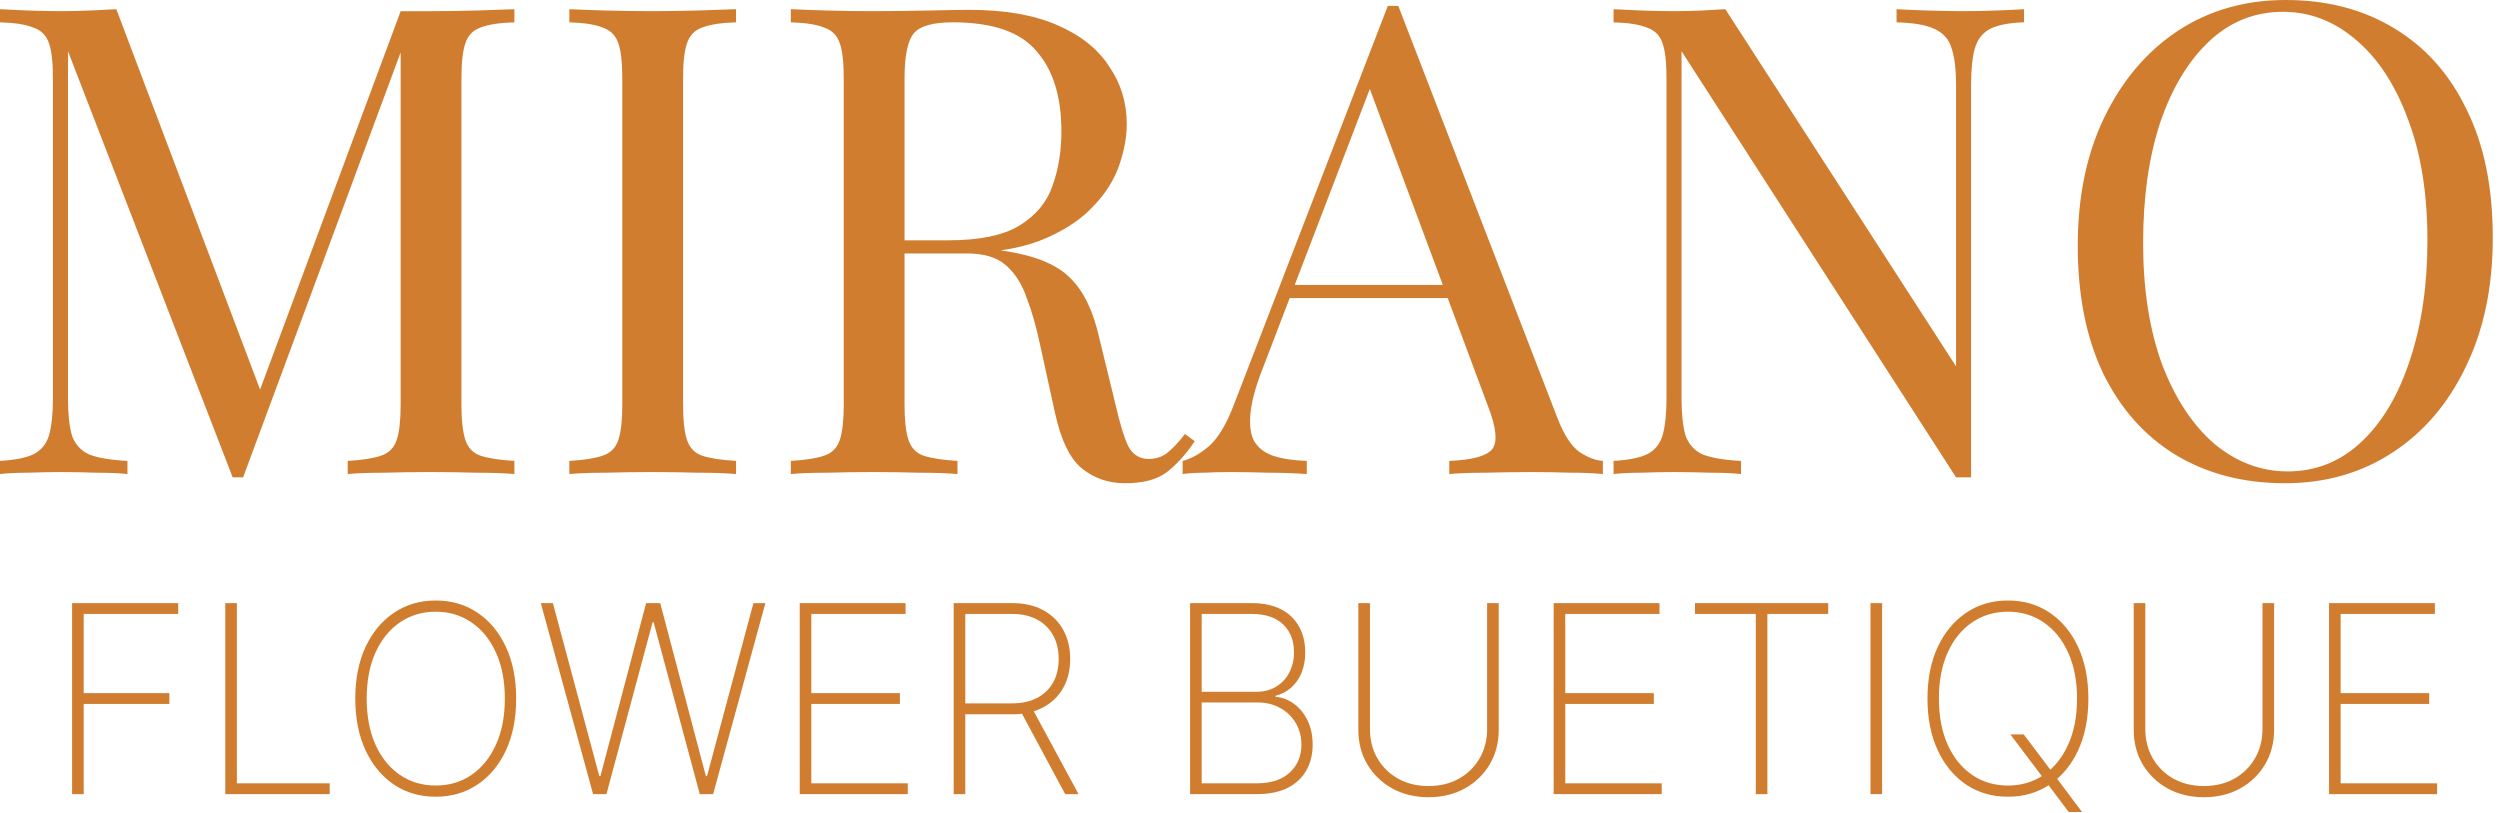
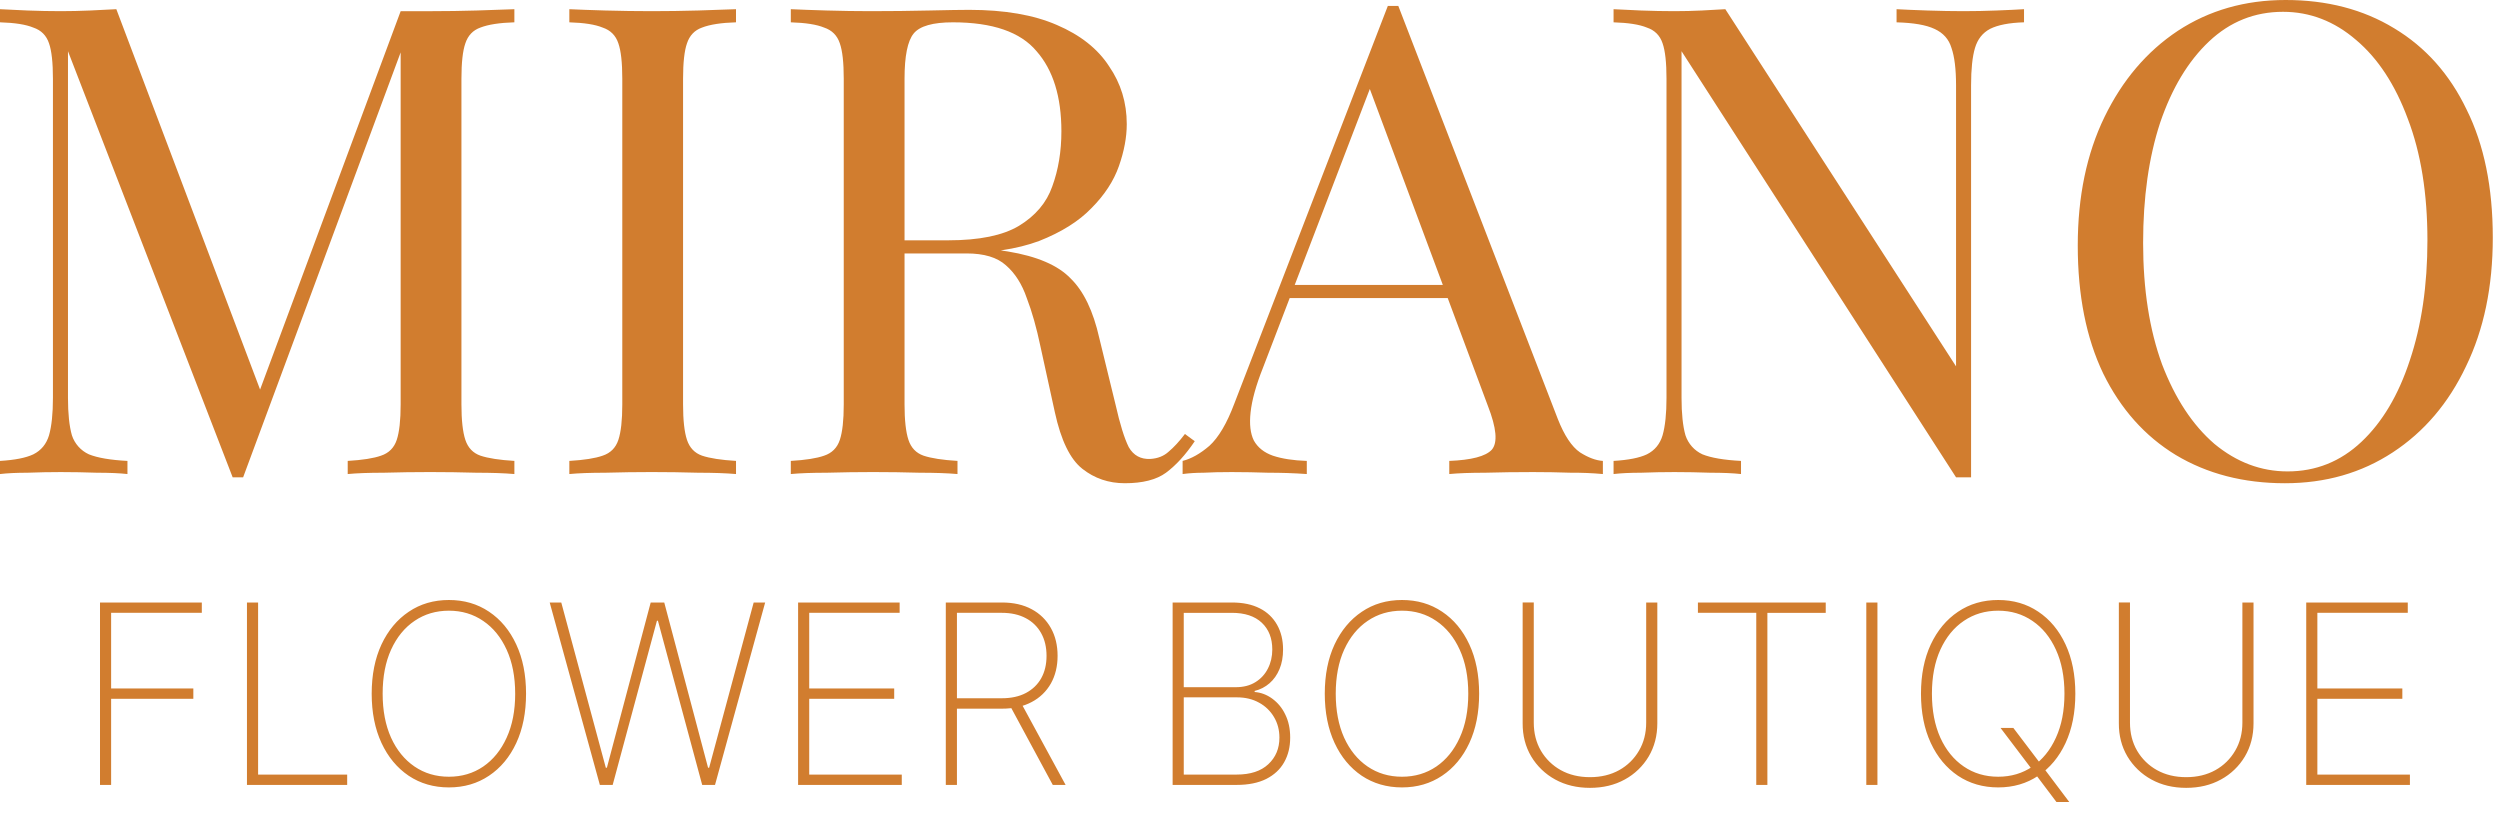
- <svg xmlns="http://www.w3.org/2000/svg" width="200" height="65" fill="none">
-   <path d="M186.323 63.53V48.25h8.467v.865h-7.539v6.334h7.086v.866h-7.086v6.349h7.717v.865h-8.645ZM180.999 48.25h.929v10.116c0 1.04-.24 1.968-.721 2.783a5.222 5.222 0 0 1-1.99 1.925c-.842.468-1.81.702-2.904.702-1.09 0-2.058-.234-2.904-.702a5.262 5.262 0 0 1-1.998-1.932c-.48-.816-.718-1.741-.713-2.776V48.25h.928v10.065c0 .88.198 1.664.594 2.35a4.384 4.384 0 0 0 1.657 1.627c.703.393 1.515.59 2.436.59s1.733-.197 2.436-.59a4.327 4.327 0 0 0 1.649-1.627c.401-.686.601-1.47.601-2.35V48.25ZM160.831 58.754h1.069l2.214 2.933.208.283 2.243 2.992h-1.07l-1.842-2.455-.193-.268-2.629-3.485Zm6.239-2.865c0 1.577-.273 2.955-.817 4.134-.545 1.173-1.303 2.086-2.273 2.738-.966.651-2.08.977-3.342.977-1.268 0-2.387-.326-3.357-.977-.966-.657-1.721-1.572-2.266-2.746-.544-1.179-.817-2.554-.817-4.126 0-1.577.273-2.952.817-4.126.55-1.173 1.307-2.086 2.273-2.738.965-.656 2.082-.985 3.35-.985 1.262 0 2.376.326 3.342.978.97.651 1.728 1.566 2.273 2.745.544 1.174.817 2.55.817 4.126Zm-.907 0c0-1.417-.237-2.646-.713-3.685-.47-1.04-1.121-1.843-1.953-2.41-.832-.572-1.785-.858-2.859-.858-1.075 0-2.028.283-2.86.85-.832.562-1.485 1.366-1.961 2.41-.47 1.04-.705 2.27-.705 3.693 0 1.408.233 2.634.698 3.679.47 1.04 1.121 1.845 1.953 2.417.832.572 1.79.858 2.875.858 1.074 0 2.027-.284 2.859-.85.832-.573 1.483-1.378 1.953-2.418.476-1.04.713-2.268.713-3.686ZM150.568 48.25v15.28h-.928V48.25h.928ZM135.599 49.115v-.866h10.658v.866h-4.865v14.414h-.929V49.115h-4.864ZM124.293 63.53V48.25h8.467v.865h-7.539v6.334h7.086v.866h-7.086v6.349h7.717v.865h-8.645ZM118.969 48.25h.929v10.116c0 1.04-.241 1.968-.721 2.783a5.229 5.229 0 0 1-1.99 1.925c-.842.468-1.81.702-2.904.702-1.09 0-2.058-.234-2.904-.702a5.262 5.262 0 0 1-1.998-1.932c-.481-.816-.718-1.741-.713-2.776V48.25h.928v10.065c0 .88.198 1.664.594 2.35a4.377 4.377 0 0 0 1.657 1.627c.703.393 1.515.59 2.436.59s1.733-.197 2.436-.59a4.327 4.327 0 0 0 1.649-1.627c.401-.686.601-1.47.601-2.35V48.25ZM95.208 63.53V48.25h4.939c.921 0 1.698.163 2.332.492a3.37 3.37 0 0 1 1.441 1.38c.332.592.497 1.28.497 2.067 0 .616-.099 1.163-.297 1.641a3.16 3.16 0 0 1-.832 1.186 2.932 2.932 0 0 1-1.24.642v.09c.525.04 1.013.223 1.463.552.451.323.812.763 1.085 1.32.277.557.416 1.206.416 1.948 0 .78-.169 1.47-.505 2.066-.332.592-.83 1.057-1.493 1.395-.664.334-1.486.5-2.466.5h-5.34Zm.928-.866h4.412c1.144 0 2.022-.289 2.636-.866.619-.577.929-1.32.929-2.23 0-.642-.151-1.217-.453-1.724a3.209 3.209 0 0 0-1.241-1.201c-.529-.299-1.143-.448-1.841-.448h-4.442v6.469Zm0-7.32h4.33c.649 0 1.198-.141 1.649-.425a2.786 2.786 0 0 0 1.04-1.141 3.465 3.465 0 0 0 .364-1.59c0-.945-.292-1.693-.877-2.245-.584-.552-1.416-.828-2.495-.828h-4.011v6.23ZM76.294 63.53V48.25h4.687c.96 0 1.787.188 2.48.566a3.935 3.935 0 0 1 1.597 1.575c.372.666.557 1.442.557 2.327 0 .876-.185 1.647-.557 2.313a3.912 3.912 0 0 1-1.596 1.552c-.689.373-1.513.56-2.474.56h-4.196v-.873h4.174c.782 0 1.45-.147 2.005-.44a3.09 3.09 0 0 0 1.278-1.231c.297-.533.446-1.16.446-1.88 0-.727-.15-1.359-.446-1.896a3.087 3.087 0 0 0-1.285-1.26c-.555-.3-1.223-.448-2.005-.448h-3.736v14.414h-.929Zm6.247-6.925 3.743 6.924h-1.07l-3.72-6.924h1.047ZM63.978 63.53V48.25h8.467v.865h-7.539v6.334h7.086v.866h-7.086v6.349h7.717v.865h-8.645ZM47.447 63.53l-4.182-15.28h.966l3.713 13.84h.09l3.654-13.84h1.129l3.654 13.84h.09l3.713-13.84h.958L57.05 63.53h-1.07l-3.69-13.751h-.082l-3.692 13.75h-1.07ZM41.294 55.89c0 1.576-.273 2.954-.817 4.133-.545 1.173-1.303 2.086-2.273 2.738-.966.651-2.08.977-3.343.977-1.267 0-2.386-.326-3.357-.977-.965-.657-1.72-1.572-2.265-2.746-.544-1.179-.817-2.554-.817-4.126 0-1.577.273-2.952.817-4.126.55-1.173 1.307-2.086 2.273-2.738.965-.656 2.082-.985 3.35-.985 1.262 0 2.376.326 3.342.978.97.651 1.728 1.566 2.273 2.745.544 1.174.817 2.55.817 4.126Zm-.907 0c0-1.418-.237-2.647-.713-3.686-.47-1.04-1.121-1.843-1.953-2.41-.832-.572-1.785-.858-2.86-.858-1.074 0-2.027.283-2.859.85-.832.562-1.485 1.366-1.96 2.41-.471 1.04-.706 2.27-.706 3.693 0 1.408.232 2.634.698 3.679.47 1.04 1.121 1.845 1.953 2.417.832.572 1.79.858 2.875.858 1.074 0 2.027-.284 2.859-.85.832-.573 1.483-1.378 1.953-2.418.476-1.04.713-2.268.713-3.686ZM18.022 63.53V48.25h.929v14.414h7.427v.865h-8.356ZM5.767 63.53V48.25h8.49v.865H6.696v6.334h6.855v.866H6.696v7.214h-.929ZM182.848 0c3.312 0 6.205.753 8.68 2.259 2.51 1.505 4.444 3.676 5.804 6.513 1.394 2.801 2.091 6.215 2.091 10.242 0 3.922-.714 7.354-2.144 10.295-1.394 2.942-3.346 5.235-5.856 6.88-2.51 1.647-5.385 2.47-8.627 2.47-3.312 0-6.222-.753-8.732-2.259-2.475-1.506-4.41-3.677-5.804-6.513-1.36-2.837-2.039-6.25-2.039-10.243 0-3.921.714-7.353 2.143-10.294 1.43-2.942 3.382-5.236 5.857-6.881C176.73.823 179.606 0 182.848 0Zm-.209.945c-2.266 0-4.235.788-5.909 2.364-1.673 1.576-2.98 3.747-3.921 6.513-.906 2.767-1.36 5.97-1.36 9.612 0 3.712.506 6.951 1.517 9.717 1.045 2.732 2.44 4.85 4.183 6.356 1.777 1.47 3.73 2.206 5.856 2.206 2.266 0 4.235-.788 5.908-2.364 1.674-1.575 2.963-3.746 3.87-6.513.941-2.801 1.411-6.005 1.411-9.612 0-3.747-.522-6.986-1.568-9.717-1.011-2.731-2.388-4.832-4.131-6.303-1.743-1.506-3.695-2.259-5.856-2.259ZM161.922.735v1.05c-1.186.036-2.092.211-2.719.526-.593.315-.994.823-1.203 1.523-.209.7-.314 1.699-.314 2.994v31.358h-1.202L134.523 4.097V31.83c0 1.26.104 2.259.314 2.994a2.55 2.55 0 0 0 1.359 1.523c.697.28 1.726.456 3.085.526v1.05c-.627-.07-1.447-.105-2.457-.105a83.324 83.324 0 0 0-2.876-.052c-.872 0-1.761.017-2.667.052-.871 0-1.603.035-2.196.105v-1.05c1.185-.07 2.074-.245 2.667-.526.627-.315 1.045-.822 1.255-1.523.209-.735.313-1.733.313-2.994V6.303c0-1.296-.104-2.241-.313-2.836-.21-.63-.628-1.05-1.255-1.26-.593-.246-1.482-.386-2.667-.421V.736c.593.034 1.325.07 2.196.104.906.035 1.795.053 2.667.053.767 0 1.499-.018 2.196-.053.697-.035 1.324-.07 1.882-.105l18.458 28.574V6.83c0-1.296-.122-2.294-.366-2.995-.21-.7-.663-1.208-1.36-1.523-.662-.315-1.673-.49-3.033-.525V.736c.628.034 1.447.07 2.458.104 1.046.035 2.004.053 2.876.053.906 0 1.795-.018 2.666-.053.907-.035 1.639-.07 2.197-.105ZM111.864.473l12.758 33.038c.523 1.33 1.116 2.224 1.778 2.679.662.42 1.272.648 1.83.683v1.05a26.266 26.266 0 0 0-2.562-.105 87.656 87.656 0 0 0-3.033-.052c-1.359 0-2.632.017-3.817.052-1.185 0-2.144.035-2.876.105v-1.05c1.778-.07 2.911-.368 3.399-.893.488-.56.384-1.733-.314-3.52l-9.725-26.104.837-.683-9.098 23.741c-.558 1.4-.889 2.591-.994 3.572-.105.945-.017 1.698.261 2.258.314.56.82.963 1.517 1.209.732.245 1.638.385 2.719.42v1.05a43.201 43.201 0 0 0-3.085-.105 87.896 87.896 0 0 0-2.928-.052c-.872 0-1.621.017-2.249.052-.592 0-1.15.035-1.673.105v-1.05c.697-.175 1.412-.578 2.144-1.208.732-.666 1.394-1.786 1.987-3.362L111.027.473h.837Zm6.379 22.323v1.05h-15.582l.523-1.05h15.059Z" fill="#D17D2F" />
-   <path d="M63.266.735c.732.035 1.69.07 2.876.105 1.185.035 2.353.053 3.503.053 1.638 0 3.207-.018 4.706-.053C75.85.805 76.913.788 77.54.788c2.823 0 5.158.403 7.006 1.208 1.882.805 3.277 1.908 4.183 3.309.941 1.366 1.412 2.906 1.412 4.622 0 1.05-.21 2.171-.628 3.362-.418 1.19-1.15 2.311-2.196 3.362-1.01 1.05-2.405 1.925-4.183 2.626-1.778.665-4.026.998-6.745.998h-5.02v-1.05h4.497c2.475 0 4.358-.386 5.647-1.156 1.325-.806 2.214-1.856 2.667-3.152.488-1.33.732-2.801.732-4.412 0-2.766-.662-4.902-1.987-6.408-1.29-1.54-3.52-2.311-6.693-2.311-1.603 0-2.649.297-3.137.893-.488.595-.732 1.803-.732 3.624v26.053c0 1.26.105 2.206.314 2.836.209.63.61 1.05 1.202 1.26.628.21 1.534.35 2.72.42v1.051c-.802-.07-1.813-.105-3.033-.105a129.754 129.754 0 0 0-7.425 0c-1.186 0-2.144.035-2.876.105v-1.05c1.185-.07 2.074-.21 2.667-.42.627-.21 1.045-.63 1.254-1.261.21-.63.314-1.576.314-2.836V6.303c0-1.296-.104-2.241-.314-2.836-.209-.63-.627-1.05-1.254-1.26-.593-.246-1.482-.386-2.667-.421V.736Zm8.314 18.647c1.882.07 3.363.157 4.444.262 1.08.07 1.952.14 2.614.21.698.07 1.36.158 1.987.263 2.336.385 4.01 1.103 5.02 2.154 1.046 1.015 1.813 2.608 2.3 4.78l1.308 5.357c.348 1.54.697 2.661 1.046 3.362.383.665.958.98 1.725.945.593-.035 1.08-.228 1.464-.578.418-.35.854-.822 1.307-1.418l.785.578c-.732 1.086-1.5 1.926-2.301 2.521-.767.56-1.865.84-3.294.84-1.29 0-2.423-.385-3.399-1.155s-1.708-2.276-2.196-4.517l-1.15-5.253c-.314-1.505-.68-2.801-1.098-3.887-.384-1.12-.941-1.995-1.673-2.626-.698-.63-1.743-.945-3.138-.945h-5.647l-.104-.893ZM58.88.735v1.05c-1.184.036-2.09.176-2.718.421-.593.21-.994.63-1.203 1.26-.209.596-.314 1.541-.314 2.837v26.053c0 1.26.105 2.206.314 2.836.21.63.61 1.05 1.203 1.26.627.21 1.534.35 2.719.42v1.051c-.802-.07-1.813-.105-3.033-.105a129.754 129.754 0 0 0-7.425 0c-1.185 0-2.144.035-2.876.105v-1.05c1.186-.07 2.074-.21 2.667-.42.628-.21 1.046-.63 1.255-1.261.21-.63.314-1.576.314-2.836V6.303c0-1.296-.105-2.241-.314-2.836-.21-.63-.627-1.05-1.255-1.26-.593-.246-1.481-.386-2.667-.421V.736c.732.034 1.691.07 2.876.104a129.691 129.691 0 0 0 7.425 0c1.22-.035 2.231-.07 3.033-.105ZM41.15.735v1.05c-1.185.036-2.091.176-2.719.421-.592.21-.993.63-1.202 1.26-.21.596-.314 1.541-.314 2.837v26.052c0 1.261.105 2.207.314 2.837.209.63.61 1.05 1.202 1.26.628.21 1.534.35 2.72.42v1.051c-.802-.07-1.813-.105-3.033-.105a129.754 129.754 0 0 0-7.425 0c-1.185 0-2.144.035-2.876.105v-1.05c1.185-.07 2.074-.21 2.667-.42.627-.21 1.045-.63 1.255-1.261.209-.63.313-1.576.313-2.837V3.467l.21.157L19.45 38.186h-.837L5.438 4.097V31.83c0 1.26.104 2.259.314 2.994a2.55 2.55 0 0 0 1.36 1.523c.696.28 1.725.456 3.084.526v1.05c-.627-.07-1.447-.105-2.457-.105a83.294 83.294 0 0 0-2.876-.052c-.872 0-1.76.017-2.667.052-.871 0-1.603.035-2.196.105v-1.05c1.185-.07 2.074-.245 2.667-.526.627-.315 1.045-.822 1.255-1.523.209-.735.313-1.733.313-2.994V6.303c0-1.296-.104-2.241-.313-2.836-.21-.63-.628-1.05-1.255-1.26C2.074 1.96 1.185 1.82 0 1.785V.736C.593.77 1.325.805 2.196.84c.906.035 1.795.053 2.667.053.767 0 1.55-.018 2.353-.053C8.052.805 8.749.77 9.307.735l11.87 31.41-.89.42L32.053.894h2.458c1.22 0 2.422-.018 3.608-.053 1.22-.035 2.23-.07 3.032-.105Z" fill="#D17D2F" />
+ <svg xmlns="http://www.w3.org/2000/svg" width="200" height="65" fill="none" viewBox="0 0 200 65">
+   <path fill="#D17D2F" d="M182.848 0c3.312 0 6.205.753 8.68 2.259 2.51 1.505 4.444 3.676 5.804 6.513 1.394 2.801 2.091 6.215 2.091 10.242 0 3.922-.714 7.354-2.144 10.295-1.394 2.942-3.346 5.235-5.856 6.88-2.51 1.647-5.385 2.47-8.627 2.47-3.312 0-6.222-.753-8.732-2.259-2.475-1.506-4.41-3.677-5.804-6.513-1.36-2.837-2.039-6.25-2.039-10.243 0-3.921.714-7.353 2.143-10.294 1.43-2.942 3.382-5.236 5.857-6.881C176.73.823 179.606 0 182.848 0Zm-.209.945c-2.266 0-4.235.788-5.909 2.364-1.673 1.576-2.98 3.747-3.921 6.513-.906 2.767-1.36 5.97-1.36 9.612 0 3.712.506 6.951 1.517 9.717 1.045 2.732 2.44 4.85 4.183 6.356 1.777 1.47 3.73 2.206 5.856 2.206 2.266 0 4.235-.788 5.908-2.364 1.674-1.575 2.963-3.746 3.87-6.513.941-2.801 1.411-6.005 1.411-9.612 0-3.747-.522-6.986-1.568-9.717-1.011-2.731-2.388-4.832-4.131-6.303-1.743-1.506-3.695-2.259-5.856-2.259ZM161.922.735v1.05c-1.186.036-2.092.211-2.719.526-.593.315-.994.823-1.203 1.523-.209.7-.314 1.699-.314 2.994v31.358h-1.202L134.523 4.097V31.83c0 1.26.104 2.259.314 2.994a2.55 2.55 0 0 0 1.359 1.523c.697.28 1.726.456 3.085.526v1.05c-.627-.07-1.447-.105-2.457-.105a83.324 83.324 0 0 0-2.876-.052c-.872 0-1.761.017-2.667.052-.871 0-1.603.035-2.196.105v-1.05c1.185-.07 2.074-.245 2.667-.526.627-.315 1.045-.822 1.255-1.523.209-.735.313-1.733.313-2.994V6.303c0-1.296-.104-2.241-.313-2.836-.21-.63-.628-1.05-1.255-1.26-.593-.246-1.482-.386-2.667-.421V.736c.593.034 1.325.07 2.196.104.906.035 1.795.053 2.667.053.767 0 1.499-.018 2.196-.053.697-.035 1.324-.07 1.882-.105l18.458 28.574V6.83c0-1.296-.122-2.294-.366-2.995-.21-.7-.663-1.208-1.36-1.523-.662-.315-1.673-.49-3.033-.525V.736c.628.034 1.447.07 2.458.104 1.046.035 2.004.053 2.876.053.906 0 1.795-.018 2.666-.053.907-.035 1.639-.07 2.197-.105ZM111.864.473l12.758 33.038c.523 1.33 1.116 2.224 1.778 2.679.662.42 1.272.648 1.83.683v1.05a26.266 26.266 0 0 0-2.562-.105 87.656 87.656 0 0 0-3.033-.052c-1.359 0-2.632.017-3.817.052-1.185 0-2.144.035-2.876.105v-1.05c1.778-.07 2.911-.368 3.399-.893.488-.56.384-1.733-.314-3.52l-9.725-26.104.837-.683-9.098 23.741c-.558 1.4-.889 2.591-.994 3.572-.105.945-.017 1.698.261 2.258.314.56.82.963 1.517 1.209.732.245 1.638.385 2.719.42v1.05a43.201 43.201 0 0 0-3.085-.105 87.896 87.896 0 0 0-2.928-.052c-.872 0-1.621.017-2.249.052-.592 0-1.15.035-1.673.105v-1.05c.697-.175 1.412-.578 2.144-1.208.732-.666 1.394-1.786 1.987-3.362L111.027.473h.837Zm6.379 22.323v1.05h-15.582l.523-1.05h15.059Z" />
+   <path fill="#D17D2F" d="M63.266.735c.732.035 1.69.07 2.876.105 1.185.035 2.353.053 3.503.053 1.638 0 3.207-.018 4.706-.053C75.85.805 76.913.788 77.54.788c2.823 0 5.158.403 7.006 1.208 1.882.805 3.277 1.908 4.183 3.309.941 1.366 1.412 2.906 1.412 4.622 0 1.05-.21 2.171-.628 3.362-.418 1.19-1.15 2.311-2.196 3.362-1.01 1.05-2.405 1.925-4.183 2.626-1.778.665-4.026.998-6.745.998h-5.02v-1.05h4.497c2.475 0 4.358-.386 5.647-1.156 1.325-.806 2.214-1.856 2.667-3.152.488-1.33.732-2.801.732-4.412 0-2.766-.662-4.902-1.987-6.408-1.29-1.54-3.52-2.311-6.693-2.311-1.603 0-2.649.297-3.137.893-.488.595-.732 1.803-.732 3.624v26.053c0 1.26.105 2.206.314 2.836.209.63.61 1.05 1.202 1.26.628.21 1.534.35 2.72.42v1.051c-.802-.07-1.813-.105-3.033-.105a129.754 129.754 0 0 0-7.425 0c-1.186 0-2.144.035-2.876.105v-1.05c1.185-.07 2.074-.21 2.667-.42.627-.21 1.045-.63 1.254-1.261.21-.63.314-1.576.314-2.836V6.303c0-1.296-.104-2.241-.314-2.836-.209-.63-.627-1.05-1.254-1.26-.593-.246-1.482-.386-2.667-.421V.736Zm8.314 18.647c1.882.07 3.363.157 4.444.262 1.08.07 1.952.14 2.614.21.698.07 1.36.158 1.987.263 2.336.385 4.01 1.103 5.02 2.154 1.046 1.015 1.813 2.608 2.3 4.78l1.308 5.357c.348 1.54.697 2.661 1.046 3.362.383.665.958.98 1.725.945.593-.035 1.08-.228 1.464-.578.418-.35.854-.822 1.307-1.418l.785.578c-.732 1.086-1.5 1.926-2.301 2.521-.767.56-1.865.84-3.294.84-1.29 0-2.423-.385-3.399-1.155s-1.708-2.276-2.196-4.517l-1.15-5.253c-.314-1.505-.68-2.801-1.098-3.887-.384-1.12-.941-1.995-1.673-2.626-.698-.63-1.743-.945-3.138-.945h-5.647l-.104-.893ZM58.88.735v1.05c-1.184.036-2.09.176-2.718.421-.593.21-.994.63-1.203 1.26-.209.596-.314 1.541-.314 2.837v26.053c0 1.26.105 2.206.314 2.836.21.63.61 1.05 1.203 1.26.627.21 1.534.35 2.719.42v1.051c-.802-.07-1.813-.105-3.033-.105a129.754 129.754 0 0 0-7.425 0c-1.185 0-2.144.035-2.876.105v-1.05c1.186-.07 2.074-.21 2.667-.42.628-.21 1.046-.63 1.255-1.261.21-.63.314-1.576.314-2.836V6.303c0-1.296-.105-2.241-.314-2.836-.21-.63-.627-1.05-1.255-1.26-.593-.246-1.481-.386-2.667-.421V.736c.732.034 1.691.07 2.876.104a129.691 129.691 0 0 0 7.425 0c1.22-.035 2.231-.07 3.033-.105ZM41.15.735v1.05c-1.185.036-2.091.176-2.719.421-.592.21-.993.63-1.202 1.26-.21.596-.314 1.541-.314 2.837v26.052c0 1.261.105 2.207.314 2.837.209.63.61 1.05 1.202 1.26.628.21 1.534.35 2.72.42v1.051c-.802-.07-1.813-.105-3.033-.105a129.754 129.754 0 0 0-7.425 0c-1.185 0-2.144.035-2.876.105v-1.05c1.185-.07 2.074-.21 2.667-.42.627-.21 1.045-.63 1.255-1.261.209-.63.313-1.576.313-2.837V3.467l.21.157L19.45 38.186h-.837L5.438 4.097V31.83c0 1.26.104 2.259.314 2.994a2.55 2.55 0 0 0 1.36 1.523c.696.28 1.725.456 3.084.526v1.05c-.627-.07-1.447-.105-2.457-.105a83.294 83.294 0 0 0-2.876-.052c-.872 0-1.76.017-2.667.052-.871 0-1.603.035-2.196.105v-1.05c1.185-.07 2.074-.245 2.667-.526.627-.315 1.045-.822 1.255-1.523.209-.735.313-1.733.313-2.994V6.303c0-1.296-.104-2.241-.313-2.836-.21-.63-.628-1.05-1.255-1.26C2.074 1.96 1.185 1.82 0 1.785V.736C.593.77 1.325.805 2.196.84c.906.035 1.795.053 2.667.053.767 0 1.55-.018 2.353-.053C8.052.805 8.749.77 9.307.735l11.87 31.41-.89.42L32.053.894h2.458c1.22 0 2.422-.018 3.608-.053 1.22-.035 2.23-.07 3.032-.105ZM184.498 62.793V48.2h8.124v.826h-7.233v6.05h6.798v.826h-6.798v6.064h7.404v.827h-8.295ZM179.391 48.2h.891v9.662c0 .993-.231 1.879-.692 2.658a5 5 0 0 1-1.909 1.838c-.808.447-1.737.67-2.786.67-1.045 0-1.974-.223-2.787-.67a5.037 5.037 0 0 1-1.916-1.845c-.461-.78-.689-1.663-.684-2.651v-9.663h.89v9.613c0 .84.19 1.59.57 2.245a4.199 4.199 0 0 0 1.589 1.553c.675.375 1.454.563 2.338.563.883 0 1.662-.188 2.337-.563a4.145 4.145 0 0 0 1.582-1.553c.385-.656.577-1.404.577-2.245V48.2ZM160.041 58.233h1.026l2.124 2.8.199.27 2.152 2.858h-1.026l-1.767-2.344-.185-.257-2.523-3.328Zm5.986-2.737c0 1.506-.262 2.822-.784 3.948-.523 1.121-1.25 1.993-2.181 2.615-.926.622-1.995.934-3.206.934-1.216 0-2.29-.312-3.221-.934-.926-.627-1.651-1.501-2.173-2.622-.523-1.126-.784-2.44-.784-3.94 0-1.507.261-2.82.784-3.941.527-1.121 1.254-1.993 2.18-2.615.926-.628 1.998-.941 3.214-.941 1.211 0 2.28.311 3.206.934.931.622 1.658 1.496 2.181 2.622.522 1.12.784 2.434.784 3.94Zm-.87 0c0-1.354-.228-2.527-.684-3.52-.451-.993-1.076-1.76-1.874-2.301-.798-.547-1.712-.82-2.743-.82s-1.945.27-2.744.812c-.798.537-1.425 1.304-1.881 2.302-.451.993-.677 2.169-.677 3.527 0 1.345.224 2.516.67 3.513.451.993 1.076 1.763 1.874 2.309.798.546 1.717.82 2.758.82 1.031 0 1.945-.271 2.743-.813.798-.546 1.423-1.316 1.874-2.309.456-.992.684-2.166.684-3.52ZM150.195 48.2v14.593h-.891V48.2h.891ZM135.833 49.026V48.2h10.226v.827h-4.668v13.767h-.89V49.026h-4.668ZM131.695 48.2h.891v9.662c0 .993-.231 1.879-.692 2.658a5 5 0 0 1-1.909 1.838c-.808.447-1.737.67-2.786.67-1.045 0-1.974-.223-2.787-.67a5.037 5.037 0 0 1-1.916-1.845c-.461-.78-.689-1.663-.684-2.651v-9.663h.89v9.613c0 .84.19 1.59.57 2.245a4.199 4.199 0 0 0 1.589 1.553c.675.375 1.454.563 2.338.563.883 0 1.662-.188 2.337-.563a4.145 4.145 0 0 0 1.582-1.553c.385-.656.577-1.404.577-2.245V48.2ZM118.331 55.496c0 1.506-.261 2.822-.784 3.948-.522 1.121-1.249 1.993-2.18 2.615-.927.622-1.996.934-3.207.934-1.216 0-2.29-.312-3.221-.934-.926-.627-1.651-1.501-2.173-2.622-.523-1.126-.784-2.44-.784-3.94 0-1.507.261-2.82.784-3.941.527-1.121 1.254-1.993 2.18-2.615.927-.628 1.998-.941 3.214-.941 1.211 0 2.28.311 3.207.934.931.622 1.658 1.496 2.18 2.622.523 1.12.784 2.434.784 3.94Zm-.869 0c0-1.354-.228-2.527-.685-3.52-.451-.993-1.075-1.76-1.874-2.301-.798-.547-1.712-.82-2.743-.82s-1.945.27-2.743.812c-.798.537-1.425 1.304-1.882 2.302-.451.993-.676 2.169-.676 3.527 0 1.345.223 2.516.669 3.513.452.993 1.076 1.763 1.874 2.309.798.546 1.718.82 2.758.82 1.031 0 1.945-.271 2.743-.813.799-.546 1.423-1.316 1.874-2.309.457-.992.685-2.166.685-3.52ZM93.81 62.793V48.2h4.738c.884 0 1.629.156 2.238.47a3.23 3.23 0 0 1 1.382 1.318c.318.565.477 1.223.477 1.974 0 .589-.095 1.111-.285 1.567-.19.457-.456.834-.798 1.133a2.817 2.817 0 0 1-1.19.613v.086c.504.038.972.214 1.404.527a3.3 3.3 0 0 1 1.04 1.261c.266.532.399 1.152.399 1.86 0 .746-.161 1.404-.484 1.974-.318.565-.796 1.01-1.432 1.333-.637.318-1.426.477-2.366.477h-5.124Zm.89-.827h4.233c1.097 0 1.94-.275 2.529-.826.594-.551.891-1.261.891-2.13 0-.614-.145-1.162-.435-1.647a3.071 3.071 0 0 0-1.189-1.147c-.509-.285-1.098-.428-1.768-.428h-4.26v6.178Zm0-6.99h4.154c.623 0 1.15-.135 1.582-.406.437-.27.77-.634.998-1.09.233-.456.349-.962.349-1.518 0-.903-.28-1.618-.841-2.145-.56-.527-1.358-.79-2.394-.79H94.7v5.95ZM75.664 62.793V48.2h4.496c.922 0 1.715.18 2.38.541a3.766 3.766 0 0 1 1.532 1.504c.356.636.535 1.377.535 2.223 0 .836-.179 1.572-.535 2.209a3.746 3.746 0 0 1-1.532 1.482c-.66.356-1.451.534-2.373.534h-4.026v-.833h4.005c.75 0 1.392-.14 1.924-.42.532-.281.94-.673 1.225-1.176.285-.509.428-1.107.428-1.796 0-.694-.142-1.297-.428-1.81a2.955 2.955 0 0 0-1.232-1.204c-.532-.285-1.174-.428-1.924-.428h-3.584v13.767h-.891Zm5.992-6.613 3.592 6.613h-1.026l-3.57-6.613h1.004ZM63.848 62.793V48.2h8.123v.826h-7.233v6.05h6.798v.826h-6.798v6.064h7.404v.827h-8.294ZM47.988 62.793 43.976 48.2h.926l3.563 13.218h.086L52.056 48.2h1.084l3.505 13.218h.086L60.294 48.2h.919l-4.012 14.593h-1.026L52.634 49.66h-.079l-3.541 13.133h-1.026ZM42.084 55.496c0 1.506-.261 2.822-.784 3.948-.522 1.121-1.25 1.993-2.18 2.615-.927.622-1.995.934-3.207.934-1.216 0-2.29-.312-3.22-.934-.927-.627-1.651-1.501-2.174-2.622-.522-1.126-.784-2.44-.784-3.94 0-1.507.262-2.82.784-3.941.527-1.121 1.254-1.993 2.18-2.615.927-.628 1.998-.941 3.214-.941 1.212 0 2.28.311 3.207.934.93.622 1.658 1.496 2.18 2.622.523 1.12.784 2.434.784 3.94Zm-.87 0c0-1.354-.227-2.527-.683-3.52-.452-.993-1.076-1.76-1.874-2.301-.798-.547-1.713-.82-2.744-.82-1.03 0-1.945.27-2.743.812-.798.537-1.425 1.304-1.881 2.302-.452.993-.677 2.169-.677 3.527 0 1.345.223 2.516.67 3.513.45.993 1.076 1.763 1.874 2.309.798.546 1.717.82 2.757.82 1.031 0 1.946-.271 2.744-.813.798-.546 1.422-1.316 1.874-2.309.456-.992.684-2.166.684-3.52ZM19.757 62.793V48.2h.891v13.766h7.126v.827h-8.017ZM8 62.793V48.2h8.145v.826H8.89v6.05h6.577v.826H8.89v6.891H8Z" />
</svg>
